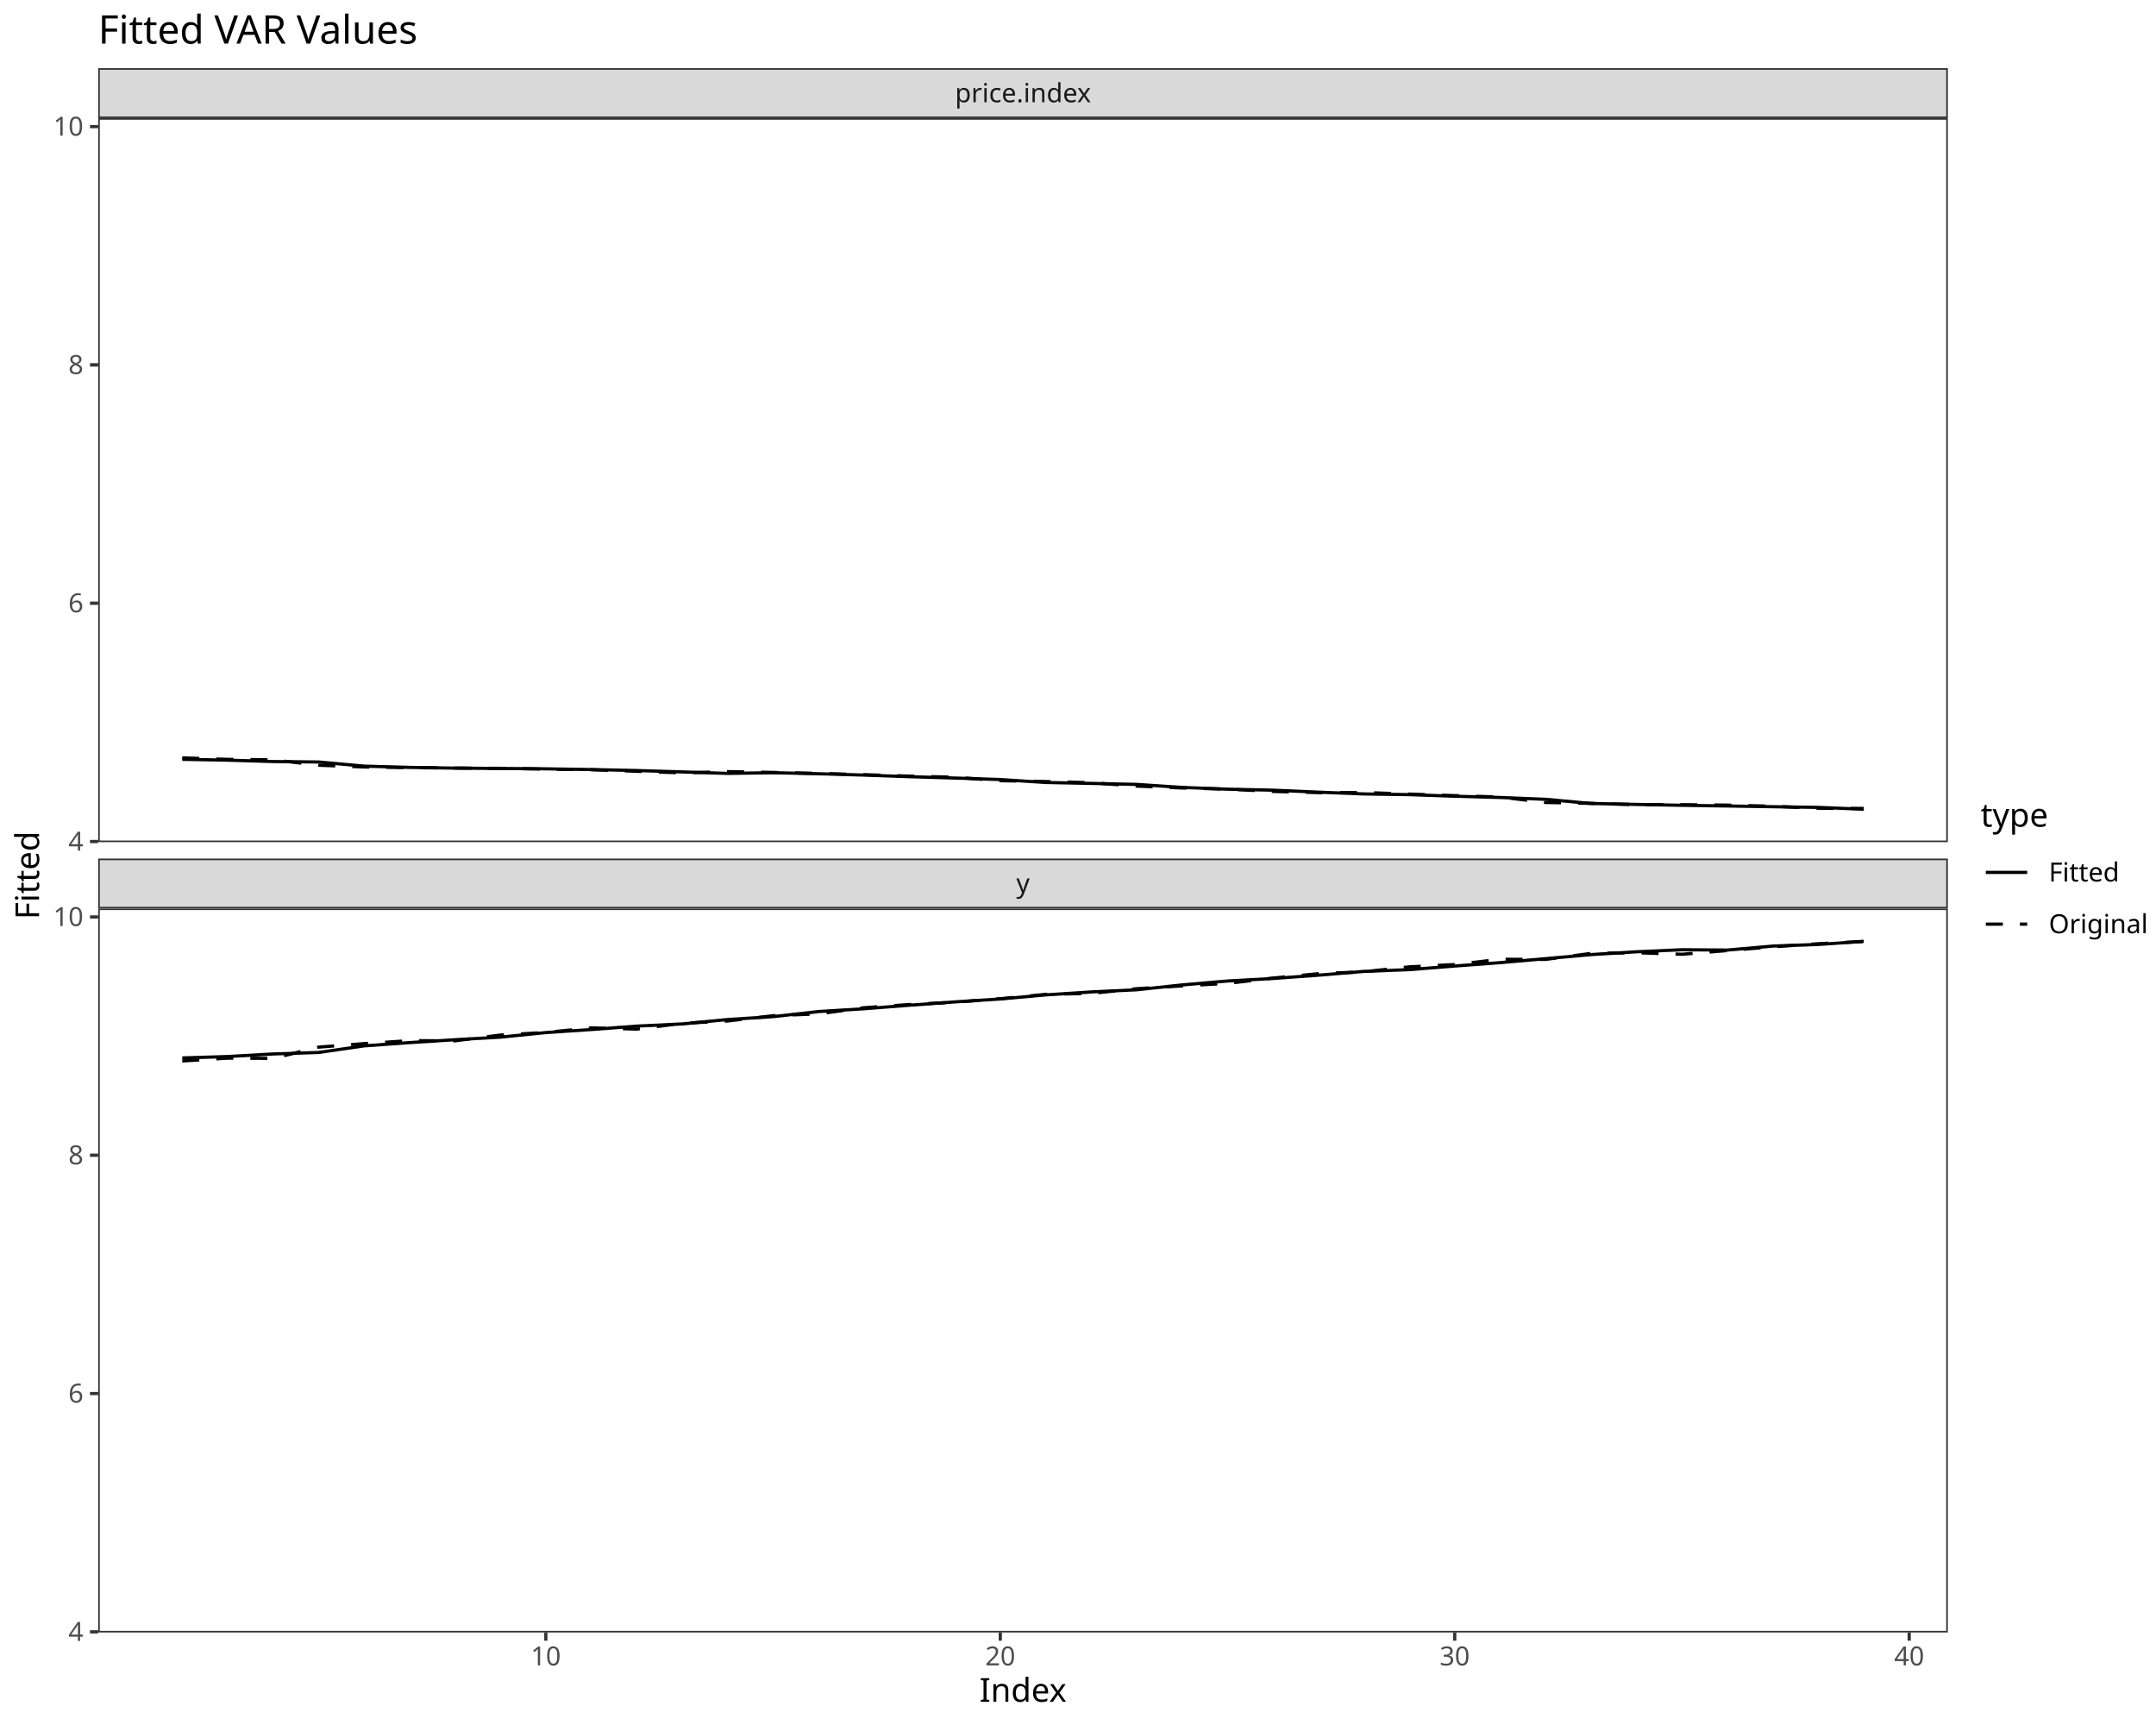
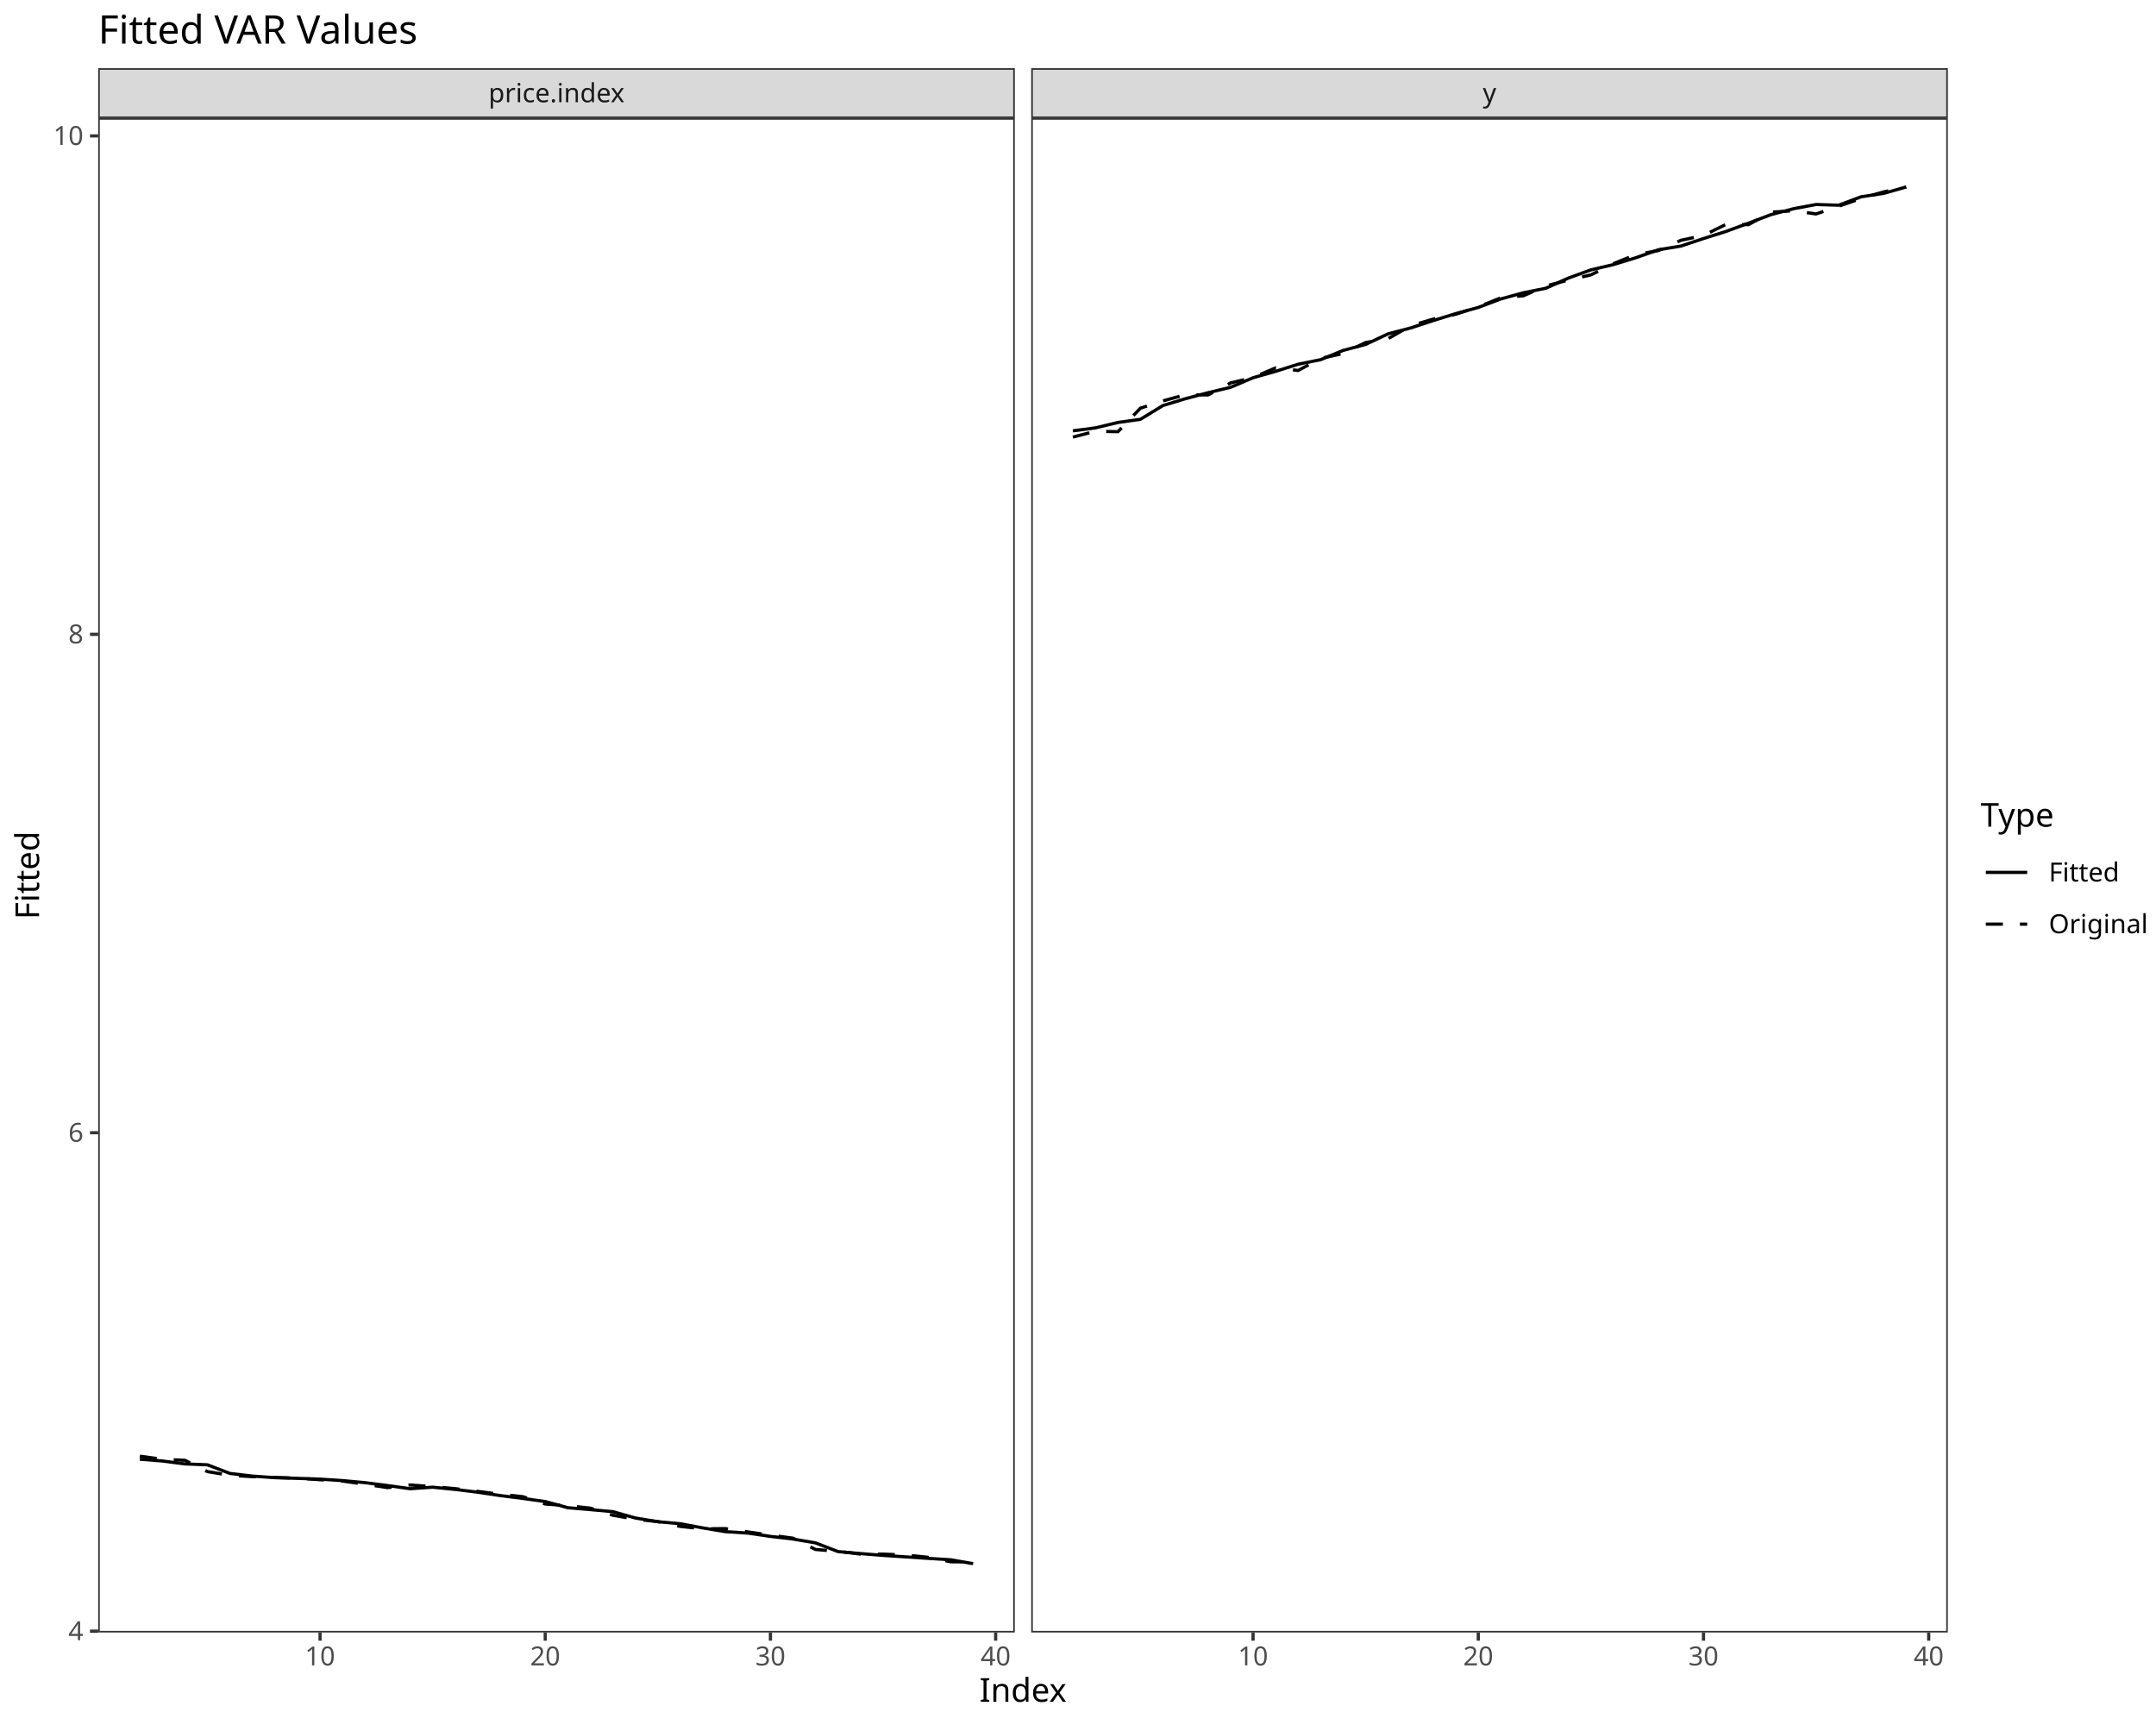
<svg xmlns="http://www.w3.org/2000/svg" class="svglite" data-engine-version="2.0" width="720.00pt" height="576.00pt" viewBox="0 0 720.00 576.00">
  <defs>
    <style type="text/css">
    .svglite line, .svglite polyline, .svglite polygon, .svglite path, .svglite rect, .svglite circle {
      fill: none;
      stroke: #000000;
      stroke-linecap: round;
      stroke-linejoin: round;
      stroke-miterlimit: 10.00;
    }
  </style>
  </defs>
  <rect width="100%" height="100%" style="stroke: none; fill: #FFFFFF;" />
  <defs>
    <clipPath id="cpMC4wMHw3MjAuMDB8MC4wMHw1NzYuMDA=">
      <rect x="0.00" y="0.00" width="720.00" height="576.00" />
    </clipPath>
  </defs>
  <g clip-path="url(#cpMC4wMHw3MjAuMDB8MC4wMHw1NzYuMDA=)">
    <rect x="0.00" y="0.00" width="720.00" height="576.00" style="stroke-width: 1.07; stroke: #FFFFFF; fill: #FFFFFF;" />
  </g>
  <defs>
-     <clipPath id="cpMzIuNzl8NjUwLjQ4fDM5LjQzfDI4MS4yMQ==">
-       <rect x="32.79" y="39.43" width="617.69" height="241.77" />
+     <clipPath id="cpMzIuNzl8MzM4LjkwfDM5LjQzfDU0NS4xMQ==">
+       <rect x="32.79" y="39.43" width="306.10" height="505.68" />
    </clipPath>
  </defs>
-   <g clip-path="url(#cpMzIuNzl8NjUwLjQ4fDM5LjQzfDI4MS4yMQ==)">
-     <rect x="32.79" y="39.43" width="617.69" height="241.77" style="stroke-width: 1.07; stroke: none; fill: #FFFFFF;" />
-     <polyline points="60.87,253.54 76.05,253.83 91.22,254.29 106.40,254.44 121.58,255.82 136.75,256.24 151.93,256.49 167.11,256.60 182.28,256.72 197.46,256.96 212.64,257.29 227.81,257.75 242.99,258.25 258.17,258.01 273.34,258.37 288.52,258.81 303.70,259.35 318.87,259.80 334.05,260.30 349.22,261.28 364.40,261.59 379.58,261.92 394.75,262.93 409.93,263.52 425.11,263.85 440.28,264.51 455.46,265.11 470.64,265.34 485.81,265.87 500.99,266.29 516.17,266.90 531.34,268.29 546.52,268.61 561.70,268.90 576.87,269.13 592.05,269.37 607.23,269.60 622.40,270.22 " style="stroke-width: 1.07; stroke-linecap: butt;" />
-     <polyline points="60.87,253.06 76.05,253.56 91.22,253.72 106.40,255.52 121.58,256.11 136.75,256.33 151.93,256.46 167.11,256.56 182.28,256.82 197.46,257.03 212.64,257.54 227.81,258.08 242.99,257.65 258.17,257.92 273.34,258.24 288.52,258.67 303.70,259.15 318.87,259.53 334.05,260.69 349.22,260.96 364.40,261.35 379.58,262.49 394.75,263.12 409.93,263.50 425.11,264.27 440.28,264.66 455.46,264.62 470.64,265.15 485.81,265.67 500.99,266.14 516.17,267.96 531.34,268.25 546.52,268.70 561.70,268.70 576.87,268.84 592.05,269.21 607.23,269.92 622.40,269.94 " style="stroke-width: 1.07; stroke-dasharray: 5.69,5.69; stroke-linecap: butt;" />
-     <rect x="32.79" y="39.43" width="617.69" height="241.77" style="stroke-width: 1.07; stroke: #333333;" />
+   <g clip-path="url(#cpMzIuNzl8MzM4LjkwfDM5LjQzfDU0NS4xMQ==)">
+     <rect x="32.79" y="39.43" width="306.10" height="505.68" style="stroke-width: 1.07; stroke: none; fill: #FFFFFF;" />
+     <polyline points="46.71,487.25 54.23,487.84 61.75,488.82 69.27,489.12 76.79,492.00 84.31,492.89 91.83,493.42 99.35,493.64 106.88,493.90 114.40,494.39 121.92,495.08 129.44,496.05 136.96,497.10 144.48,496.59 152.00,497.34 159.52,498.26 167.04,499.39 174.56,500.34 182.08,501.39 189.61,503.44 197.13,504.08 204.65,504.76 212.17,506.88 219.69,508.12 227.21,508.80 234.73,510.20 242.25,511.44 249.77,511.92 257.29,513.02 264.82,513.90 272.34,515.19 279.86,518.09 287.38,518.76 294.90,519.37 302.42,519.86 309.94,520.36 317.46,520.83 324.98,522.13 " style="stroke-width: 1.07; stroke-linecap: butt;" />
+     <polyline points="46.71,486.23 54.23,487.29 61.75,487.61 69.27,491.39 76.79,492.61 84.31,493.08 91.83,493.36 99.35,493.56 106.88,494.10 114.40,494.55 121.92,495.60 129.44,496.74 136.96,495.85 144.48,496.40 152.00,497.08 159.52,497.98 167.04,498.97 174.56,499.76 182.08,502.21 189.61,502.76 197.13,503.59 204.65,505.96 212.17,507.28 219.69,508.08 227.21,509.69 234.73,510.49 242.25,510.42 249.77,511.53 257.29,512.61 264.82,513.61 272.34,517.39 279.86,518.01 287.38,518.94 294.90,518.94 302.42,519.24 309.94,520.01 317.46,521.50 324.98,521.54 " style="stroke-width: 1.07; stroke-dasharray: 5.69,5.69; stroke-linecap: butt;" />
+     <rect x="32.79" y="39.43" width="306.10" height="505.68" style="stroke-width: 1.07; stroke: #333333;" />
  </g>
  <g clip-path="url(#cpMC4wMHw3MjAuMDB8MC4wMHw1NzYuMDA=)">
</g>
  <defs>
-     <clipPath id="cpMzIuNzl8NjUwLjQ4fDMwMy4zNHw1NDUuMTE=">
-       <rect x="32.79" y="303.34" width="617.69" height="241.77" />
+     <clipPath id="cpMzQ0LjM4fDY1MC40OHwzOS40M3w1NDUuMTE=">
+       <rect x="344.38" y="39.43" width="306.10" height="505.68" />
    </clipPath>
  </defs>
-   <g clip-path="url(#cpMzIuNzl8NjUwLjQ4fDMwMy4zNHw1NDUuMTE=)">
-     <rect x="32.79" y="303.34" width="617.69" height="241.77" style="stroke-width: 1.07; stroke: none; fill: #FFFFFF;" />
-     <polyline points="60.87,353.26 76.05,352.79 91.22,351.93 106.40,351.43 121.58,349.23 136.75,348.14 151.93,347.18 167.11,346.32 182.28,344.79 197.46,343.77 212.64,342.63 227.81,341.91 242.99,340.43 258.17,339.47 273.34,337.77 288.52,336.84 303.70,335.66 318.87,334.55 334.05,333.57 349.22,332.21 364.40,331.22 379.58,330.50 394.75,328.88 409.93,327.57 425.11,326.73 440.28,325.63 455.46,324.36 470.64,323.77 485.81,322.57 500.99,321.44 516.17,320.11 531.34,318.75 546.52,317.81 561.70,317.13 576.87,317.24 592.05,315.90 607.23,315.36 622.40,314.33 " style="stroke-width: 1.07; stroke-linecap: butt;" />
-     <polyline points="60.87,354.27 76.05,353.33 91.22,353.41 106.40,349.65 121.58,348.48 136.75,347.49 151.93,347.54 167.11,345.62 182.28,344.75 197.46,343.22 212.64,343.63 227.81,341.71 242.99,340.92 258.17,339.16 273.34,338.54 288.52,336.49 303.70,335.43 318.87,334.65 334.05,333.48 349.22,332.03 364.40,331.71 379.58,330.14 394.75,329.20 409.93,328.37 425.11,326.58 440.28,325.13 455.46,324.49 470.64,322.84 485.81,322.08 500.99,320.31 516.17,320.35 531.34,318.35 546.52,318.13 561.70,318.64 576.87,317.41 592.05,316.16 607.23,315.12 622.40,314.37 " style="stroke-width: 1.07; stroke-dasharray: 5.69,5.69; stroke-linecap: butt;" />
-     <rect x="32.79" y="303.34" width="617.69" height="241.77" style="stroke-width: 1.07; stroke: #333333;" />
+   <g clip-path="url(#cpMzQ0LjM4fDY1MC40OHwzOS40M3w1NDUuMTE=)">
+     <rect x="344.38" y="39.43" width="306.10" height="505.68" style="stroke-width: 1.07; stroke: none; fill: #FFFFFF;" />
+     <polyline points="358.29,143.86 365.81,142.87 373.33,141.07 380.85,140.01 388.37,135.41 395.89,133.13 403.42,131.13 410.94,129.33 418.46,126.13 425.98,124.00 433.50,121.62 441.02,120.10 448.54,117.01 456.06,115.00 463.58,111.46 471.10,109.51 478.63,107.04 486.15,104.72 493.67,102.66 501.19,99.82 508.71,97.76 516.23,96.25 523.75,92.85 531.27,90.12 538.79,88.35 546.31,86.05 553.83,83.40 561.36,82.16 568.88,79.65 576.40,77.28 583.92,74.51 591.44,71.66 598.96,69.69 606.48,68.29 614.00,68.52 621.52,65.71 629.04,64.58 636.57,62.42 " style="stroke-width: 1.07; stroke-linecap: butt;" />
+     <polyline points="358.29,145.95 365.81,144.00 373.33,144.15 380.85,136.29 388.37,133.86 395.89,131.79 403.42,131.88 410.94,127.87 418.46,126.05 425.98,122.85 433.50,123.71 441.02,119.69 448.54,118.04 456.06,114.37 463.58,113.06 471.10,108.77 478.63,106.55 486.15,104.93 493.67,102.48 501.19,99.45 508.71,98.77 516.23,95.50 523.75,93.52 531.27,91.79 538.79,88.05 546.31,85.01 553.83,83.67 561.36,80.23 568.88,78.62 576.40,74.92 583.92,75.01 591.44,70.84 598.96,70.38 606.48,71.44 614.00,68.87 621.52,66.24 629.04,64.07 636.57,62.50 " style="stroke-width: 1.07; stroke-dasharray: 5.69,5.69; stroke-linecap: butt;" />
+     <rect x="344.38" y="39.43" width="306.10" height="505.68" style="stroke-width: 1.07; stroke: #333333;" />
  </g>
  <g clip-path="url(#cpMC4wMHw3MjAuMDB8MC4wMHw1NzYuMDA=)">
</g>
  <defs>
-     <clipPath id="cpMzIuNzl8NjUwLjQ4fDI4Ni42OXwzMDMuMzQ=">
-       <rect x="32.79" y="286.69" width="617.69" height="16.65" />
+     <clipPath id="cpMzIuNzl8MzM4LjkwfDIyLjc4fDM5LjQz">
+       <rect x="32.79" y="22.78" width="306.10" height="16.65" />
    </clipPath>
  </defs>
-   <g clip-path="url(#cpMzIuNzl8NjUwLjQ4fDI4Ni42OXwzMDMuMzQ=)">
-     <rect x="32.79" y="286.69" width="617.69" height="16.65" style="stroke-width: 1.07; stroke: #333333; fill: #D9D9D9;" />
-     <text x="341.64" y="298.04" text-anchor="middle" style="font-size: 8.80px; fill: #1A1A1A; font-family: sans;" textLength="4.40px" lengthAdjust="spacingAndGlyphs">y</text>
+   <g clip-path="url(#cpMzIuNzl8MzM4LjkwfDIyLjc4fDM5LjQz)">
+     <rect x="32.79" y="22.78" width="306.10" height="16.65" style="stroke-width: 1.07; stroke: #333333; fill: #D9D9D9;" />
+     <text x="185.85" y="34.14" text-anchor="middle" style="font-size: 8.80px; fill: #1A1A1A; font-family: sans;" textLength="42.56px" lengthAdjust="spacingAndGlyphs">price.index</text>
  </g>
  <g clip-path="url(#cpMC4wMHw3MjAuMDB8MC4wMHw1NzYuMDA=)">
</g>
  <defs>
-     <clipPath id="cpMzIuNzl8NjUwLjQ4fDIyLjc4fDM5LjQz">
-       <rect x="32.79" y="22.78" width="617.69" height="16.65" />
+     <clipPath id="cpMzQ0LjM4fDY1MC40OHwyMi43OHwzOS40Mw==">
+       <rect x="344.38" y="22.78" width="306.10" height="16.65" />
    </clipPath>
  </defs>
-   <g clip-path="url(#cpMzIuNzl8NjUwLjQ4fDIyLjc4fDM5LjQz)">
-     <rect x="32.79" y="22.78" width="617.69" height="16.65" style="stroke-width: 1.07; stroke: #333333; fill: #D9D9D9;" />
-     <text x="341.64" y="34.14" text-anchor="middle" style="font-size: 8.80px; fill: #1A1A1A; font-family: sans;" textLength="42.56px" lengthAdjust="spacingAndGlyphs">price.index</text>
+   <g clip-path="url(#cpMzQ0LjM4fDY1MC40OHwyMi43OHwzOS40Mw==)">
+     <rect x="344.38" y="22.78" width="306.10" height="16.65" style="stroke-width: 1.07; stroke: #333333; fill: #D9D9D9;" />
+     <text x="497.43" y="34.14" text-anchor="middle" style="font-size: 8.80px; fill: #1A1A1A; font-family: sans;" textLength="4.40px" lengthAdjust="spacingAndGlyphs">y</text>
  </g>
  <g clip-path="url(#cpMC4wMHw3MjAuMDB8MC4wMHw1NzYuMDA=)">
-     <polyline points="182.28,547.85 182.28,545.11 " style="stroke-width: 1.07; stroke: #333333; stroke-linecap: butt;" />
-     <polyline points="334.05,547.85 334.05,545.11 " style="stroke-width: 1.07; stroke: #333333; stroke-linecap: butt;" />
-     <polyline points="485.81,547.85 485.81,545.11 " style="stroke-width: 1.07; stroke: #333333; stroke-linecap: butt;" />
-     <polyline points="637.58,547.85 637.58,545.11 " style="stroke-width: 1.07; stroke: #333333; stroke-linecap: butt;" />
-     <text x="182.28" y="556.10" text-anchor="middle" style="font-size: 8.80px; fill: #4D4D4D; font-family: sans;" textLength="9.79px" lengthAdjust="spacingAndGlyphs">10</text>
-     <text x="334.05" y="556.10" text-anchor="middle" style="font-size: 8.80px; fill: #4D4D4D; font-family: sans;" textLength="9.79px" lengthAdjust="spacingAndGlyphs">20</text>
-     <text x="485.81" y="556.10" text-anchor="middle" style="font-size: 8.80px; fill: #4D4D4D; font-family: sans;" textLength="9.79px" lengthAdjust="spacingAndGlyphs">30</text>
-     <text x="637.58" y="556.10" text-anchor="middle" style="font-size: 8.80px; fill: #4D4D4D; font-family: sans;" textLength="9.79px" lengthAdjust="spacingAndGlyphs">40</text>
-     <text x="27.86" y="284.02" text-anchor="end" style="font-size: 8.80px; fill: #4D4D4D; font-family: sans;" textLength="4.89px" lengthAdjust="spacingAndGlyphs">4</text>
-     <text x="27.86" y="204.45" text-anchor="end" style="font-size: 8.80px; fill: #4D4D4D; font-family: sans;" textLength="4.89px" lengthAdjust="spacingAndGlyphs">6</text>
-     <text x="27.86" y="124.88" text-anchor="end" style="font-size: 8.80px; fill: #4D4D4D; font-family: sans;" textLength="4.89px" lengthAdjust="spacingAndGlyphs">8</text>
-     <text x="27.86" y="45.30" text-anchor="end" style="font-size: 8.80px; fill: #4D4D4D; font-family: sans;" textLength="9.79px" lengthAdjust="spacingAndGlyphs">10</text>
-     <polyline points="30.05,280.99 32.79,280.99 " style="stroke-width: 1.07; stroke: #333333; stroke-linecap: butt;" />
-     <polyline points="30.05,201.42 32.79,201.42 " style="stroke-width: 1.07; stroke: #333333; stroke-linecap: butt;" />
-     <polyline points="30.05,121.85 32.79,121.85 " style="stroke-width: 1.07; stroke: #333333; stroke-linecap: butt;" />
-     <polyline points="30.05,42.28 32.79,42.28 " style="stroke-width: 1.07; stroke: #333333; stroke-linecap: butt;" />
-     <text x="27.86" y="547.93" text-anchor="end" style="font-size: 8.80px; fill: #4D4D4D; font-family: sans;" textLength="4.89px" lengthAdjust="spacingAndGlyphs">4</text>
-     <text x="27.86" y="468.35" text-anchor="end" style="font-size: 8.80px; fill: #4D4D4D; font-family: sans;" textLength="4.89px" lengthAdjust="spacingAndGlyphs">6</text>
-     <text x="27.86" y="388.78" text-anchor="end" style="font-size: 8.80px; fill: #4D4D4D; font-family: sans;" textLength="4.89px" lengthAdjust="spacingAndGlyphs">8</text>
-     <text x="27.86" y="309.21" text-anchor="end" style="font-size: 8.80px; fill: #4D4D4D; font-family: sans;" textLength="9.79px" lengthAdjust="spacingAndGlyphs">10</text>
-     <polyline points="30.05,544.90 32.79,544.90 " style="stroke-width: 1.07; stroke: #333333; stroke-linecap: butt;" />
-     <polyline points="30.05,465.32 32.79,465.32 " style="stroke-width: 1.07; stroke: #333333; stroke-linecap: butt;" />
-     <polyline points="30.05,385.75 32.79,385.75 " style="stroke-width: 1.07; stroke: #333333; stroke-linecap: butt;" />
-     <polyline points="30.05,306.18 32.79,306.18 " style="stroke-width: 1.07; stroke: #333333; stroke-linecap: butt;" />
+     <polyline points="106.88,547.85 106.88,545.11 " style="stroke-width: 1.07; stroke: #333333; stroke-linecap: butt;" />
+     <polyline points="182.08,547.85 182.08,545.11 " style="stroke-width: 1.07; stroke: #333333; stroke-linecap: butt;" />
+     <polyline points="257.29,547.85 257.29,545.11 " style="stroke-width: 1.07; stroke: #333333; stroke-linecap: butt;" />
+     <polyline points="332.50,547.85 332.50,545.11 " style="stroke-width: 1.07; stroke: #333333; stroke-linecap: butt;" />
+     <text x="106.88" y="556.10" text-anchor="middle" style="font-size: 8.80px; fill: #4D4D4D; font-family: sans;" textLength="9.79px" lengthAdjust="spacingAndGlyphs">10</text>
+     <text x="182.08" y="556.10" text-anchor="middle" style="font-size: 8.80px; fill: #4D4D4D; font-family: sans;" textLength="9.79px" lengthAdjust="spacingAndGlyphs">20</text>
+     <text x="257.29" y="556.10" text-anchor="middle" style="font-size: 8.80px; fill: #4D4D4D; font-family: sans;" textLength="9.79px" lengthAdjust="spacingAndGlyphs">30</text>
+     <text x="332.50" y="556.10" text-anchor="middle" style="font-size: 8.80px; fill: #4D4D4D; font-family: sans;" textLength="9.79px" lengthAdjust="spacingAndGlyphs">40</text>
+     <polyline points="418.46,547.85 418.46,545.11 " style="stroke-width: 1.07; stroke: #333333; stroke-linecap: butt;" />
+     <polyline points="493.67,547.85 493.67,545.11 " style="stroke-width: 1.07; stroke: #333333; stroke-linecap: butt;" />
+     <polyline points="568.88,547.85 568.88,545.11 " style="stroke-width: 1.07; stroke: #333333; stroke-linecap: butt;" />
+     <polyline points="644.09,547.85 644.09,545.11 " style="stroke-width: 1.07; stroke: #333333; stroke-linecap: butt;" />
+     <text x="418.46" y="556.10" text-anchor="middle" style="font-size: 8.80px; fill: #4D4D4D; font-family: sans;" textLength="9.79px" lengthAdjust="spacingAndGlyphs">10</text>
+     <text x="493.67" y="556.10" text-anchor="middle" style="font-size: 8.80px; fill: #4D4D4D; font-family: sans;" textLength="9.79px" lengthAdjust="spacingAndGlyphs">20</text>
+     <text x="568.88" y="556.10" text-anchor="middle" style="font-size: 8.80px; fill: #4D4D4D; font-family: sans;" textLength="9.79px" lengthAdjust="spacingAndGlyphs">30</text>
+     <text x="644.09" y="556.10" text-anchor="middle" style="font-size: 8.80px; fill: #4D4D4D; font-family: sans;" textLength="9.79px" lengthAdjust="spacingAndGlyphs">40</text>
+     <text x="27.86" y="547.69" text-anchor="end" style="font-size: 8.80px; fill: #4D4D4D; font-family: sans;" textLength="4.89px" lengthAdjust="spacingAndGlyphs">4</text>
+     <text x="27.86" y="381.26" text-anchor="end" style="font-size: 8.80px; fill: #4D4D4D; font-family: sans;" textLength="4.89px" lengthAdjust="spacingAndGlyphs">6</text>
+     <text x="27.86" y="214.83" text-anchor="end" style="font-size: 8.80px; fill: #4D4D4D; font-family: sans;" textLength="4.89px" lengthAdjust="spacingAndGlyphs">8</text>
+     <text x="27.86" y="48.41" text-anchor="end" style="font-size: 8.80px; fill: #4D4D4D; font-family: sans;" textLength="9.79px" lengthAdjust="spacingAndGlyphs">10</text>
+     <polyline points="30.05,544.66 32.79,544.66 " style="stroke-width: 1.07; stroke: #333333; stroke-linecap: butt;" />
+     <polyline points="30.05,378.23 32.79,378.23 " style="stroke-width: 1.07; stroke: #333333; stroke-linecap: butt;" />
+     <polyline points="30.05,211.81 32.79,211.81 " style="stroke-width: 1.07; stroke: #333333; stroke-linecap: butt;" />
+     <polyline points="30.05,45.38 32.79,45.38 " style="stroke-width: 1.07; stroke: #333333; stroke-linecap: butt;" />
    <text x="341.64" y="568.24" text-anchor="middle" style="font-size: 11.00px; font-family: sans;" textLength="26.91px" lengthAdjust="spacingAndGlyphs">Index</text>
    <text transform="translate(13.05,292.27) rotate(-90)" text-anchor="middle" style="font-size: 11.00px; font-family: sans;" textLength="27.51px" lengthAdjust="spacingAndGlyphs">Fitted</text>
    <rect x="661.44" y="267.33" width="53.08" height="49.89" style="stroke-width: 1.07; stroke: none; fill: #FFFFFF;" />
-     <text x="661.44" y="276.04" style="font-size: 11.00px; font-family: sans;" textLength="20.80px" lengthAdjust="spacingAndGlyphs">type</text>
+     <text x="661.44" y="276.04" style="font-size: 11.00px; font-family: sans;" textLength="24.46px" lengthAdjust="spacingAndGlyphs">Type</text>
    <rect x="661.44" y="282.66" width="17.28" height="17.28" style="stroke-width: 1.07; stroke: none; fill: #FFFFFF;" />
    <line x1="663.17" y1="291.30" x2="676.99" y2="291.30" style="stroke-width: 1.07; stroke-linecap: butt;" />
    <rect x="661.44" y="299.94" width="17.28" height="17.28" style="stroke-width: 1.07; stroke: none; fill: #FFFFFF;" />
    <line x1="663.17" y1="308.58" x2="676.99" y2="308.58" style="stroke-width: 1.07; stroke-dasharray: 5.69,5.69; stroke-linecap: butt;" />
    <text x="684.20" y="294.33" style="font-size: 8.80px; font-family: sans;" textLength="22.01px" lengthAdjust="spacingAndGlyphs">Fitted</text>
    <text x="684.20" y="311.61" style="font-size: 8.80px; font-family: sans;" textLength="30.32px" lengthAdjust="spacingAndGlyphs">Original</text>
    <text x="32.79" y="14.56" style="font-size: 13.20px; font-family: sans;" textLength="107.86px" lengthAdjust="spacingAndGlyphs">Fitted VAR Values</text>
  </g>
</svg>
